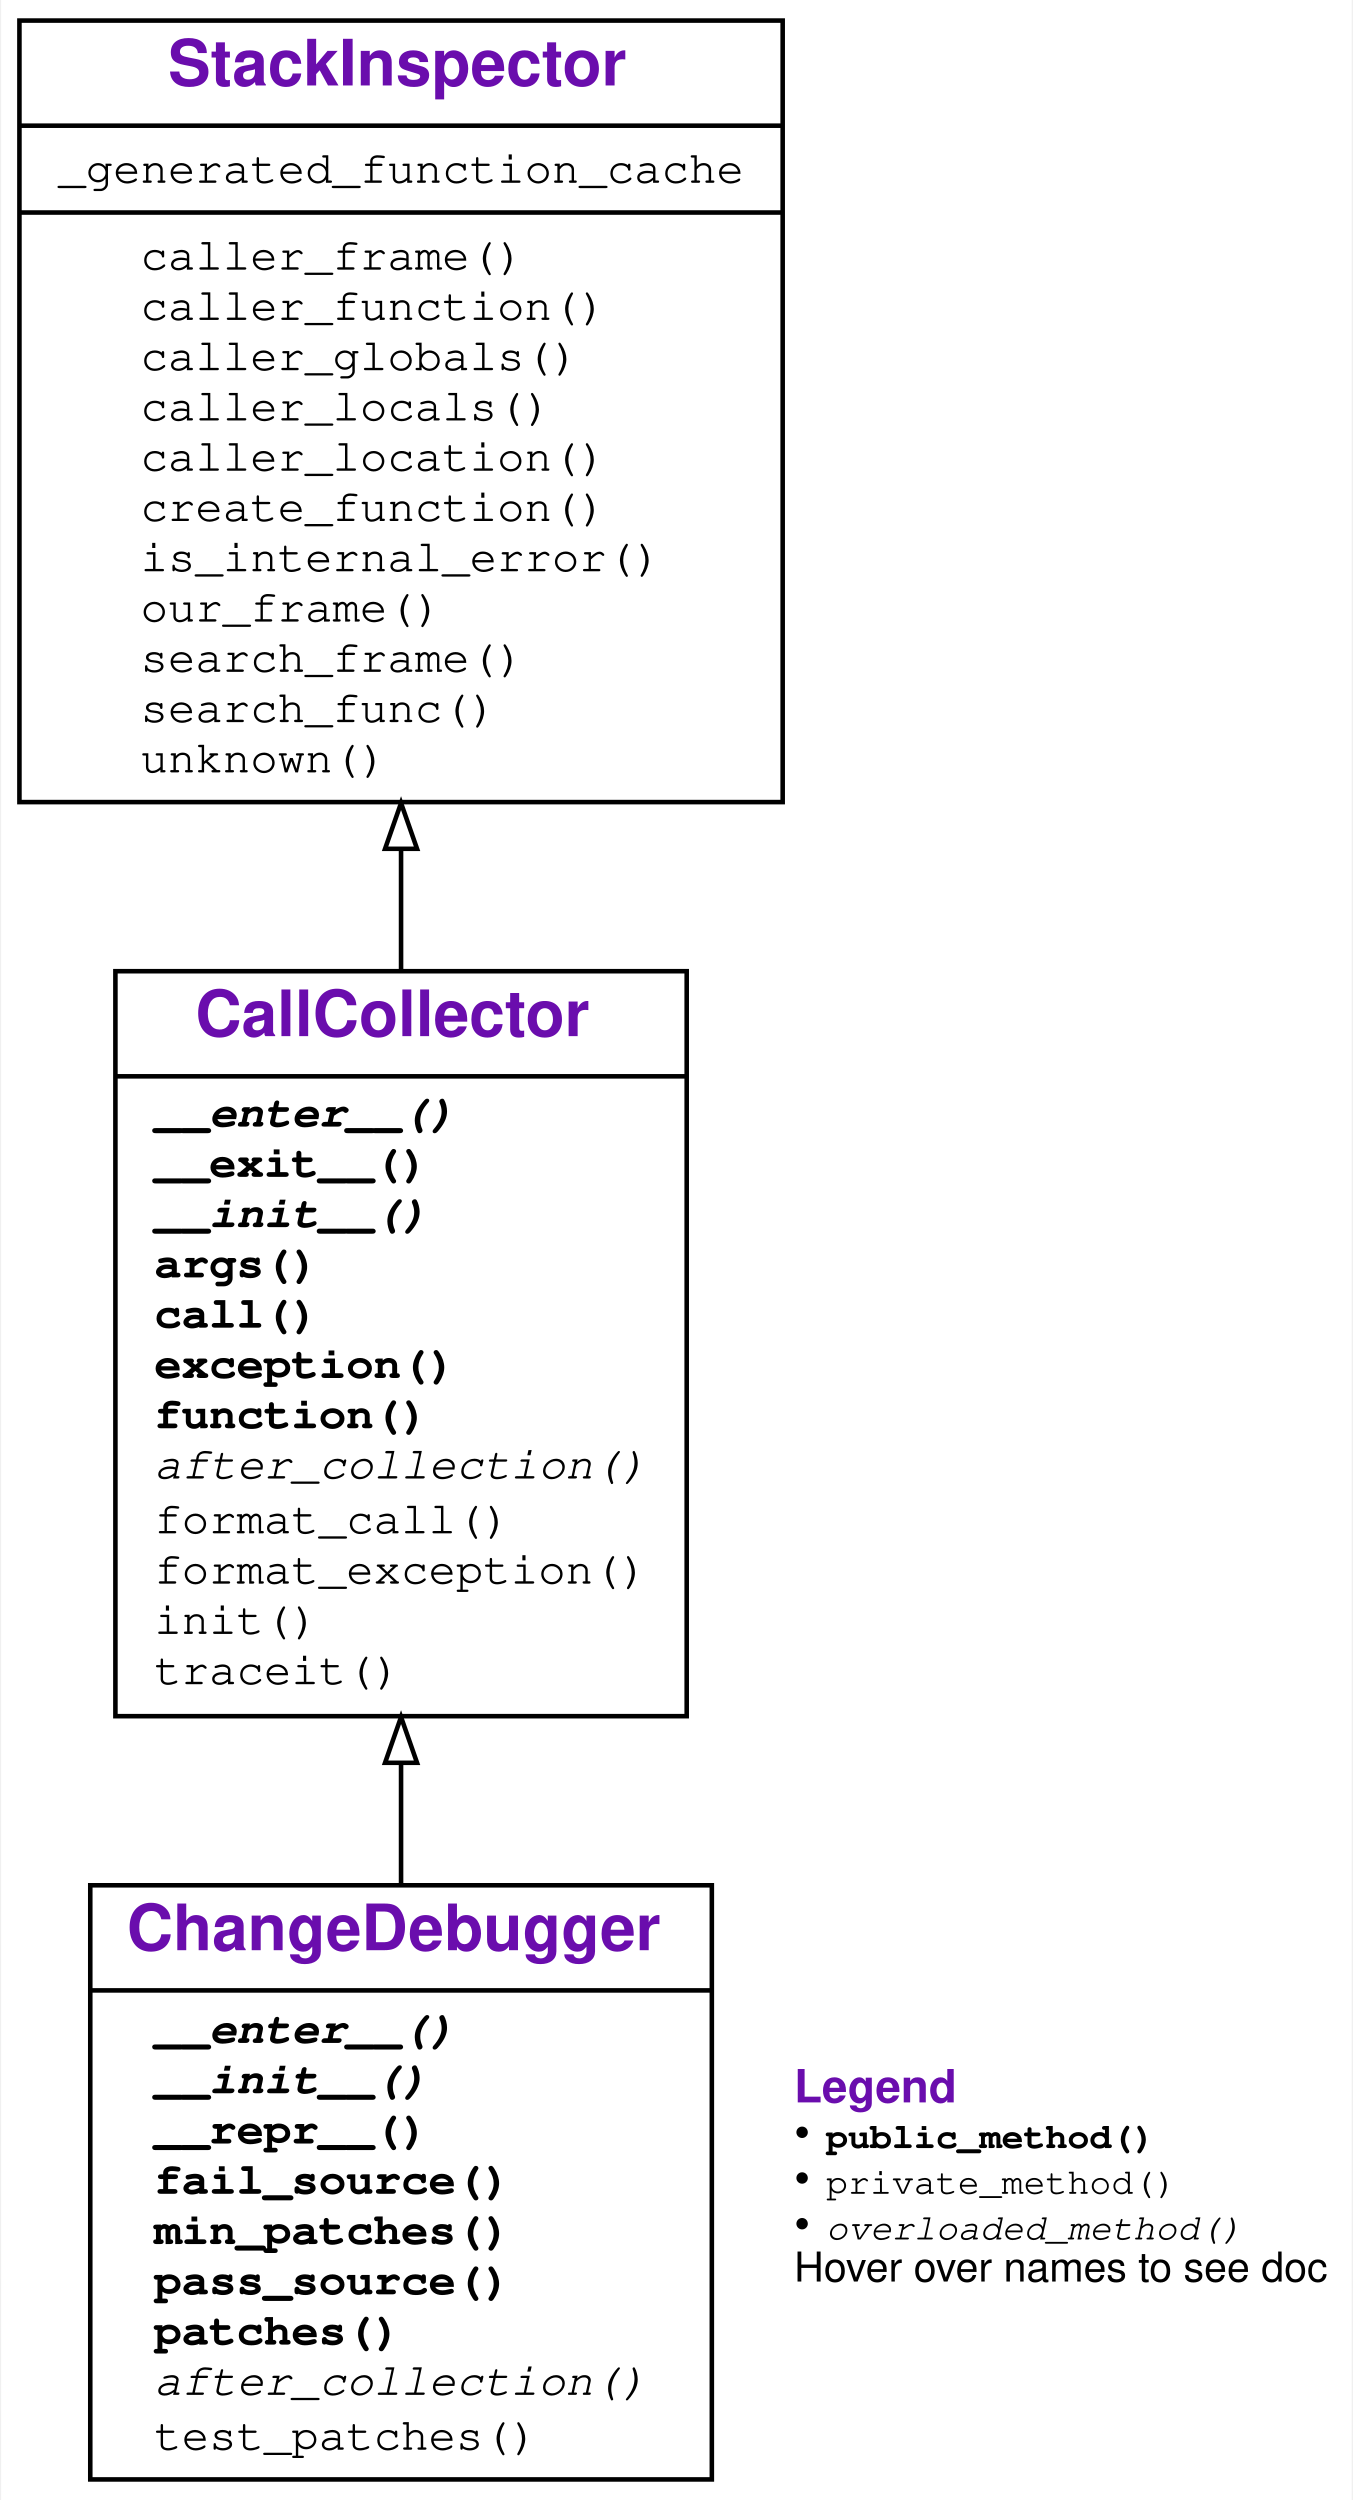
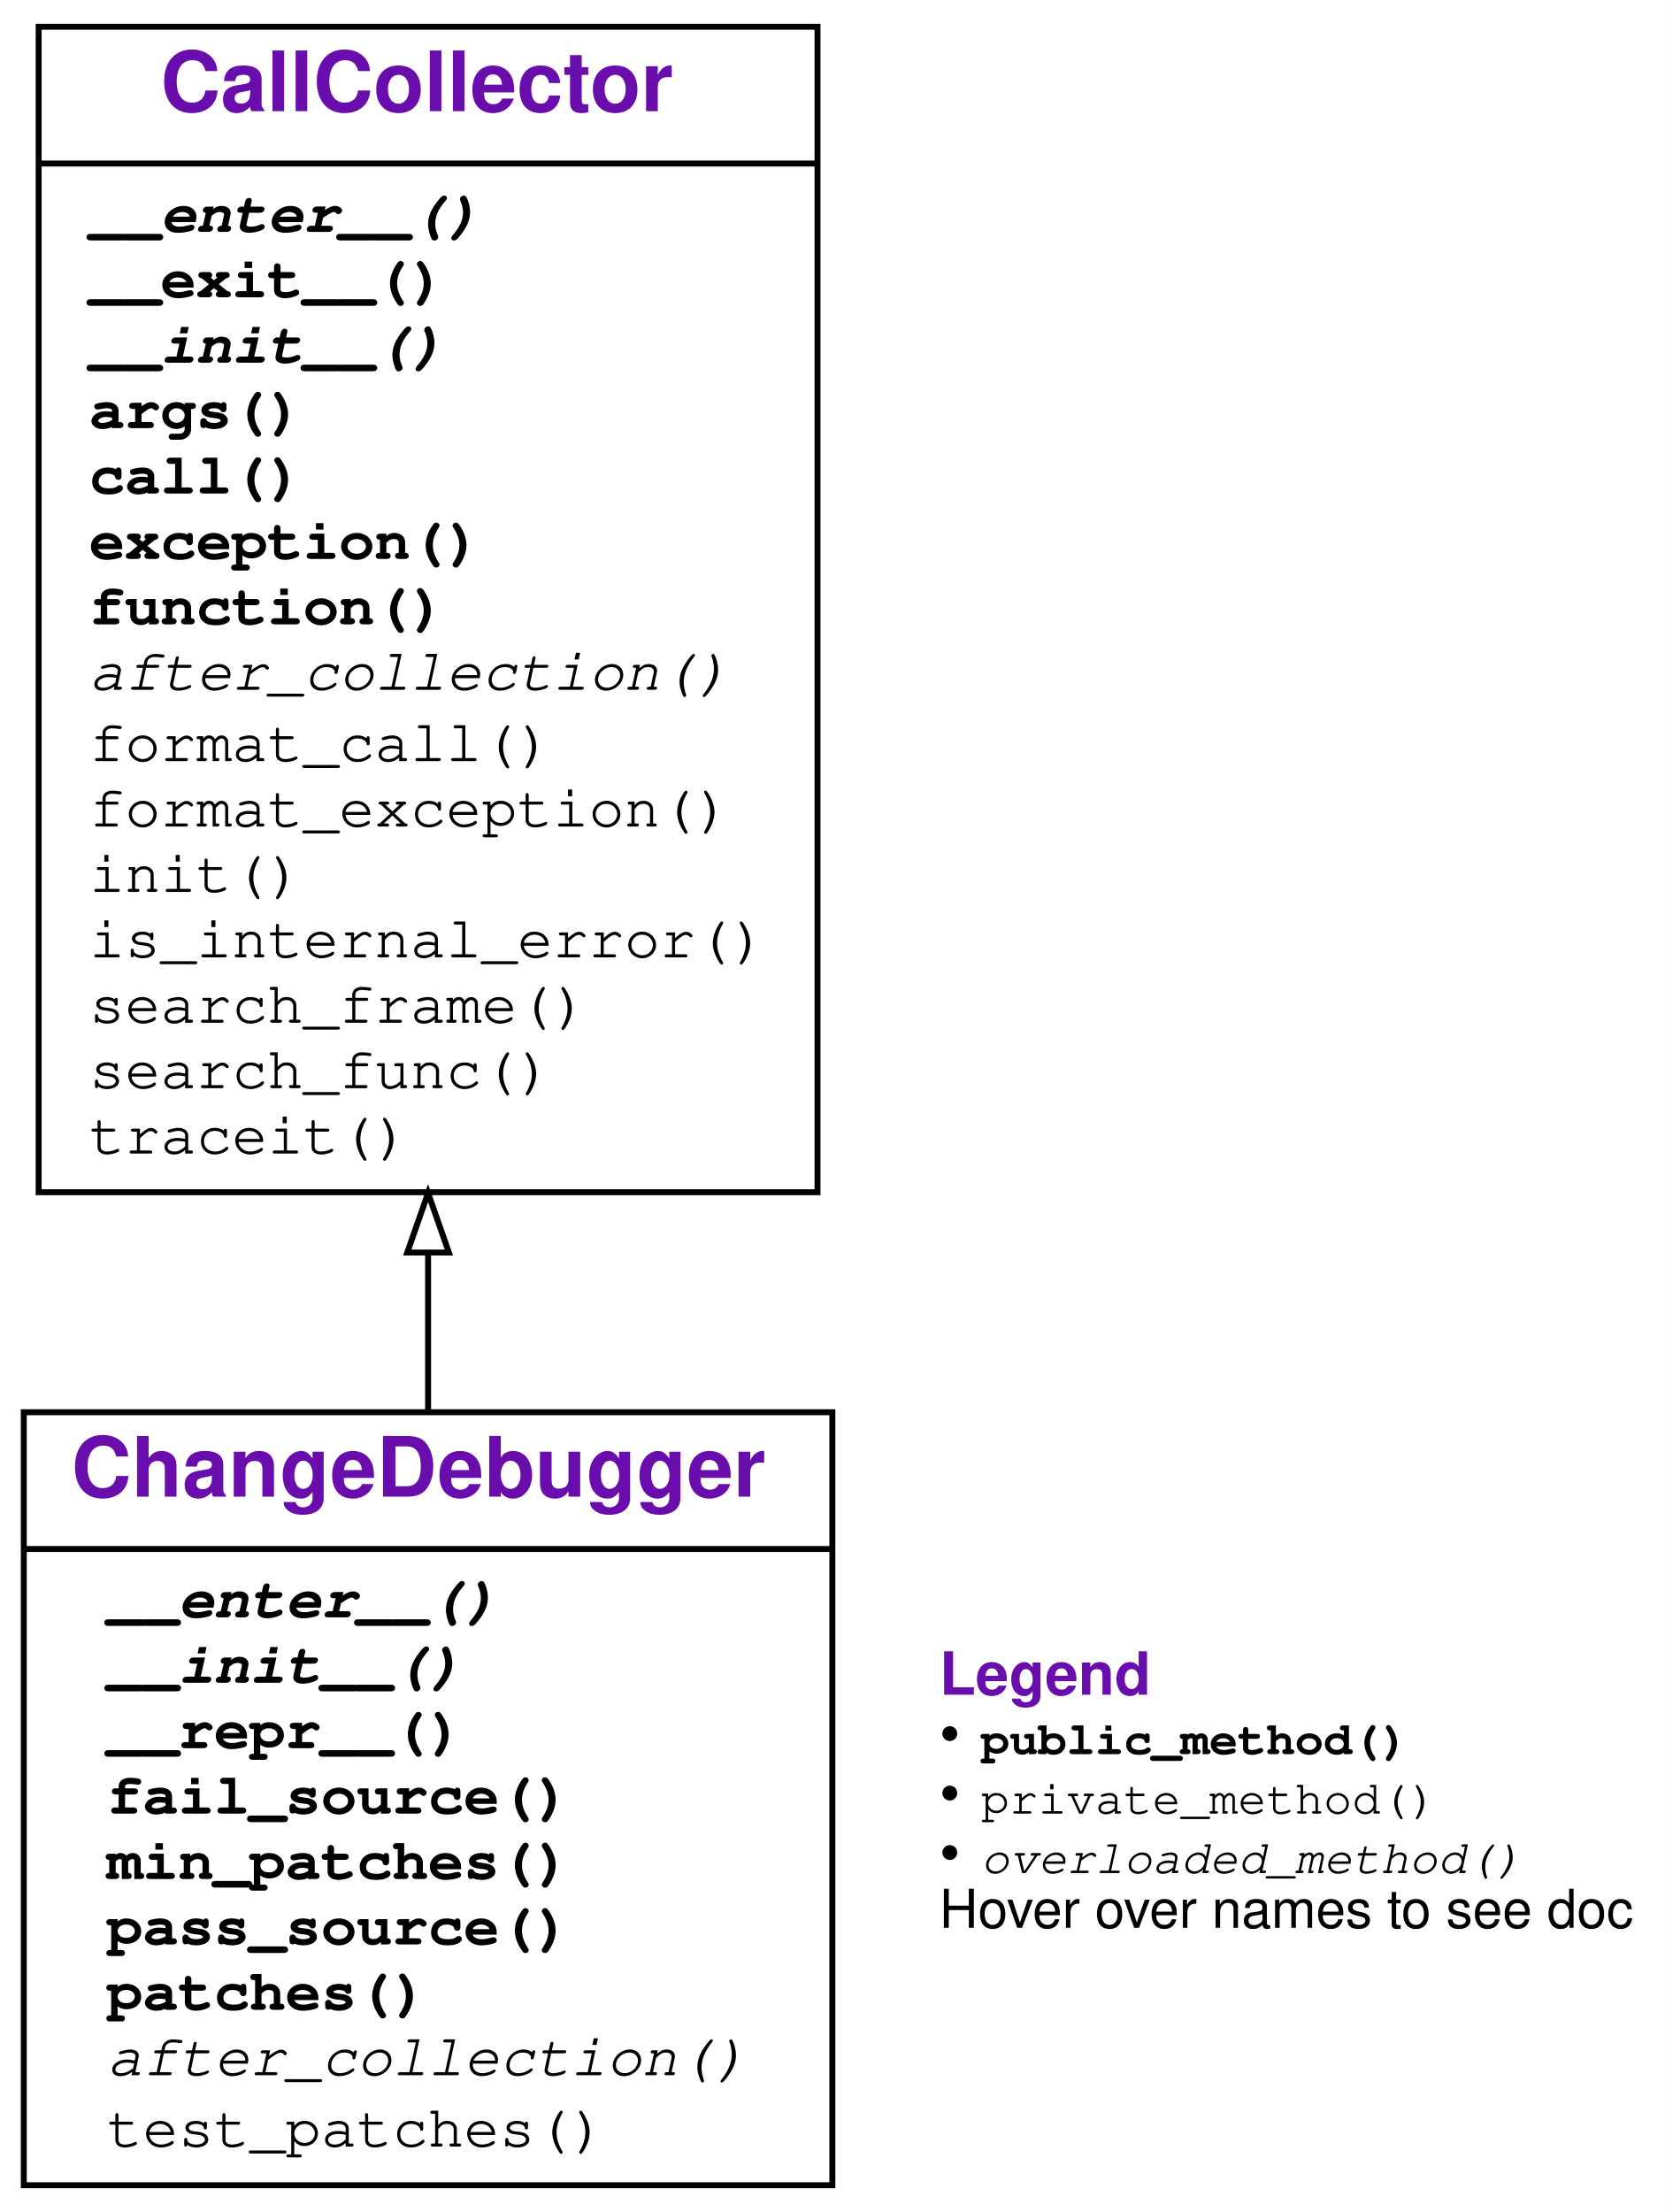
- <svg xmlns="http://www.w3.org/2000/svg" xmlns:xlink="http://www.w3.org/1999/xlink" width="296pt" height="547pt" viewBox="0.00 0.00 295.50 547.00">
-   <g id="graph0" class="graph" transform="scale(1 1) rotate(0) translate(4 543)">
+ <svg xmlns="http://www.w3.org/2000/svg" xmlns:xlink="http://www.w3.org/1999/xlink" width="280pt" height="372pt" viewBox="0.00 0.00 280.00 372.00">
+   <g id="graph0" class="graph" transform="scale(1 1) rotate(0) translate(4 368)">
    <g id="a_graph0">
      <a xlink:title="ChangeDebugger class hierarchy">
-         <polygon fill="#ffffff" stroke="transparent" points="-4,4 -4,-543 291.5,-543 291.5,4 -4,4" />
+         <polygon fill="#ffffff" stroke="transparent" points="-4,4 -4,-368 276,-368 276,4 -4,4" />
      </a>
    </g>
    <g id="node1" class="node">
      <g id="a_node1">
        <a xlink:href="#" xlink:title="class ChangeDebugger:&#10;Collect an exception-raising function call f().&#10;Use as `with CallCollector(): f()`">
-           <polygon fill="none" stroke="#000000" points="15.5,-.5 15.5,-130.5 151.5,-130.5 151.5,-.5 15.5,-.5" />
-           <text text-anchor="start" x="23.5" y="-116.3" font-family="Raleway, Helvetica, Arial, sans-serif" font-weight="bold" font-size="14.00" fill="#6a0dad">ChangeDebugger</text>
-           <polyline fill="none" stroke="#000000" points="15.5,-107.5 151.5,-107.5 " />
+           <polygon fill="none" stroke="#000000" points="0,-.5 0,-130.5 136,-130.5 136,-.5 0,-.5" />
+           <text text-anchor="start" x="8" y="-116.3" font-family="Raleway, Helvetica, Arial, sans-serif" font-weight="bold" font-size="14.00" fill="#6a0dad">ChangeDebugger</text>
+           <polyline fill="none" stroke="#000000" points="0,-107.5 136,-107.5 " />
          <g id="a_node1_0">
            <a xlink:href="#" xlink:title="ChangeDebugger">
              <g id="a_node1_1">
                <a xlink:href="#" xlink:title="__enter__(self) -&gt; Any:&#10;Called at begin of a `with` block. Checks if current source fails.">
-                   <text text-anchor="start" x="29.5" y="-96" font-family="'Fira Mono', 'Source Code Pro', 'Courier', monospace" font-weight="bold" font-style="italic" font-size="10.00" fill="#000000">__enter__()</text>
+                   <text text-anchor="start" x="14" y="-96" font-family="'Fira Mono', 'Source Code Pro', 'Courier', monospace" font-weight="bold" font-style="italic" font-size="10.00" fill="#000000">__enter__()</text>
                </a>
              </g>
              <g id="a_node1_2">
                <a xlink:href="#" xlink:title="__init__(self, pass_source:str, fail_source:str, **ddargs:Any) -&gt; None:&#10;Constructor. Takes a passing source file (`pass_source`)&#10;and a failing source file (`fail_source`).&#10;Additional arguments are passed to `DeltaDebugger` constructor.">
-                   <text text-anchor="start" x="29.5" y="-85" font-family="'Fira Mono', 'Source Code Pro', 'Courier', monospace" font-weight="bold" font-style="italic" font-size="10.00" fill="#000000">__init__()</text>
+                   <text text-anchor="start" x="14" y="-85" font-family="'Fira Mono', 'Source Code Pro', 'Courier', monospace" font-weight="bold" font-style="italic" font-size="10.00" fill="#000000">__init__()</text>
                </a>
              </g>
              <g id="a_node1_3">
                <a xlink:href="#" xlink:title="__repr__(self) -&gt; str:&#10;Return readable list of minimal patches">
-                   <text text-anchor="start" x="29.5" y="-74" font-family="'Fira Mono', 'Source Code Pro', 'Courier', monospace" font-weight="bold" font-size="10.00" fill="#000000">__repr__()</text>
+                   <text text-anchor="start" x="14" y="-74" font-family="'Fira Mono', 'Source Code Pro', 'Courier', monospace" font-weight="bold" font-size="10.00" fill="#000000">__repr__()</text>
                </a>
              </g>
              <g id="a_node1_4">
                <a xlink:href="#" xlink:title="fail_source(self) -&gt; str:&#10;Return the failing source file.">
-                   <text text-anchor="start" x="29.5" y="-63" font-family="'Fira Mono', 'Source Code Pro', 'Courier', monospace" font-weight="bold" font-size="10.00" fill="#000000">fail_source()</text>
+                   <text text-anchor="start" x="14" y="-63" font-family="'Fira Mono', 'Source Code Pro', 'Courier', monospace" font-weight="bold" font-size="10.00" fill="#000000">fail_source()</text>
                </a>
              </g>
              <g id="a_node1_5">
                <a xlink:href="#" xlink:title="min_patches(self) -&gt; Tuple[List[diff_match_patch.diff_match_patch.patch_obj], List[diff_match_patch.diff_match_patch.patch_obj], List[diff_match_patch.diff_match_patch.patch_obj]]:&#10;Compute a minimal set of patches.&#10;Returns a triple (`pass_patches`, `fail_patches`, `diff_patches`)&#10;where `diff_patches` is the minimal difference between&#10;the set `pass_patches` (which, when applied, make the test pass) and&#10;the set `fail_patches` (which, when applied, make the test fail).">
-                   <text text-anchor="start" x="29.5" y="-52" font-family="'Fira Mono', 'Source Code Pro', 'Courier', monospace" font-weight="bold" font-size="10.00" fill="#000000">min_patches()</text>
+                   <text text-anchor="start" x="14" y="-52" font-family="'Fira Mono', 'Source Code Pro', 'Courier', monospace" font-weight="bold" font-size="10.00" fill="#000000">min_patches()</text>
                </a>
              </g>
              <g id="a_node1_6">
                <a xlink:href="#" xlink:title="pass_source(self) -&gt; str:&#10;Return the passing source file.">
-                   <text text-anchor="start" x="29.5" y="-41" font-family="'Fira Mono', 'Source Code Pro', 'Courier', monospace" font-weight="bold" font-size="10.00" fill="#000000">pass_source()</text>
+                   <text text-anchor="start" x="14" y="-41" font-family="'Fira Mono', 'Source Code Pro', 'Courier', monospace" font-weight="bold" font-size="10.00" fill="#000000">pass_source()</text>
                </a>
              </g>
              <g id="a_node1_7">
                <a xlink:href="#" xlink:title="patches(self) -&gt; List[diff_match_patch.diff_match_patch.patch_obj]:&#10;Return the diff between passing and failing source files.">
-                   <text text-anchor="start" x="29.5" y="-30" font-family="'Fira Mono', 'Source Code Pro', 'Courier', monospace" font-weight="bold" font-size="10.00" fill="#000000">patches()</text>
+                   <text text-anchor="start" x="14" y="-30" font-family="'Fira Mono', 'Source Code Pro', 'Courier', monospace" font-weight="bold" font-size="10.00" fill="#000000">patches()</text>
                </a>
              </g>
              <g id="a_node1_8">
                <a xlink:href="#" xlink:title="after_collection(self) -&gt; None:&#10;Diagnostics.">
-                   <text text-anchor="start" x="29.5" y="-19" font-family="'Fira Mono', 'Source Code Pro', 'Courier', monospace" font-style="italic" font-size="10.00" fill="#000000">after_collection()</text>
+                   <text text-anchor="start" x="14" y="-19" font-family="'Fira Mono', 'Source Code Pro', 'Courier', monospace" font-style="italic" font-size="10.00" fill="#000000">after_collection()</text>
                </a>
              </g>
              <g id="a_node1_9">
                <a xlink:href="#" xlink:title="test_patches(self, patches:List[diff_match_patch.diff_match_patch.patch_obj]) -&gt; None">
-                   <text text-anchor="start" x="29.5" y="-7" font-family="'Fira Mono', 'Source Code Pro', 'Courier', monospace" font-size="10.00" fill="#000000">test_patches()</text>
+                   <text text-anchor="start" x="14" y="-7" font-family="'Fira Mono', 'Source Code Pro', 'Courier', monospace" font-size="10.00" fill="#000000">test_patches()</text>
                </a>
              </g>
            </a>
          </g>
        </a>
      </g>
    </g>
    <g id="node2" class="node">
      <g id="a_node2">
        <a xlink:href="DeltaDebugger.ipynb" xlink:title="class CallCollector:&#10;Collect an exception-raising function call f().&#10;Use as `with CallCollector(): f()`">
-           <polygon fill="none" stroke="#000000" points="21,-167.5 21,-330.5 146,-330.5 146,-167.5 21,-167.5" />
-           <text text-anchor="start" x="38.5" y="-316.3" font-family="Raleway, Helvetica, Arial, sans-serif" font-weight="bold" font-size="14.00" fill="#6a0dad">CallCollector</text>
-           <polyline fill="none" stroke="#000000" points="21,-307.5 146,-307.5 " />
+           <polygon fill="none" stroke="#000000" points="2.5,-167.5 2.5,-363.5 133.5,-363.5 133.5,-167.5 2.5,-167.5" />
+           <text text-anchor="start" x="23" y="-349.3" font-family="Raleway, Helvetica, Arial, sans-serif" font-weight="bold" font-size="14.00" fill="#6a0dad">CallCollector</text>
+           <polyline fill="none" stroke="#000000" points="2.5,-340.5 133.5,-340.5 " />
          <g id="a_node2_10">
            <a xlink:href="#" xlink:title="CallCollector">
              <g id="a_node2_11">
                <a xlink:href="DeltaDebugger.ipynb" xlink:title="__enter__(self) -&gt; Any:&#10;Called at begin of `with` block. Turn tracing on.">
-                   <text text-anchor="start" x="29.5" y="-296.5" font-family="'Fira Mono', 'Source Code Pro', 'Courier', monospace" font-weight="bold" font-style="italic" font-size="10.00" fill="#000000">__enter__()</text>
+                   <text text-anchor="start" x="11" y="-329" font-family="'Fira Mono', 'Source Code Pro', 'Courier', monospace" font-weight="bold" font-style="italic" font-size="10.00" fill="#000000">__enter__()</text>
                </a>
              </g>
              <g id="a_node2_12">
                <a xlink:href="DeltaDebugger.ipynb" xlink:title="__exit__(self, exc_tp:Type, exc_value:BaseException, exc_traceback:traceback) -&gt; Union[bool, NoneType]:&#10;Called at end of `with` block. Turn tracing off.">
-                   <text text-anchor="start" x="29.5" y="-285.5" font-family="'Fira Mono', 'Source Code Pro', 'Courier', monospace" font-weight="bold" font-size="10.00" fill="#000000">__exit__()</text>
+                   <text text-anchor="start" x="11" y="-318" font-family="'Fira Mono', 'Source Code Pro', 'Courier', monospace" font-weight="bold" font-size="10.00" fill="#000000">__exit__()</text>
                </a>
              </g>
              <g id="a_node2_13">
                <a xlink:href="DeltaDebugger.ipynb" xlink:title="__init__(self) -&gt; None:&#10;Initialize collector">
-                   <text text-anchor="start" x="29.5" y="-274.5" font-family="'Fira Mono', 'Source Code Pro', 'Courier', monospace" font-weight="bold" font-style="italic" font-size="10.00" fill="#000000">__init__()</text>
+                   <text text-anchor="start" x="11" y="-307" font-family="'Fira Mono', 'Source Code Pro', 'Courier', monospace" font-weight="bold" font-style="italic" font-size="10.00" fill="#000000">__init__()</text>
                </a>
              </g>
              <g id="a_node2_14">
                <a xlink:href="DeltaDebugger.ipynb" xlink:title="args(self) -&gt; Dict[str, Any]:&#10;Return the dictionary of collected arguments.">
-                   <text text-anchor="start" x="29.5" y="-263.5" font-family="'Fira Mono', 'Source Code Pro', 'Courier', monospace" font-weight="bold" font-size="10.00" fill="#000000">args()</text>
+                   <text text-anchor="start" x="11" y="-296" font-family="'Fira Mono', 'Source Code Pro', 'Courier', monospace" font-weight="bold" font-size="10.00" fill="#000000">args()</text>
                </a>
              </g>
              <g id="a_node2_15">
                <a xlink:href="DeltaDebugger.ipynb" xlink:title="call(self, new_args:Union[Dict[str, Any], NoneType]=None) -&gt; Any:&#10;Call collected function. If `new_args` is given,&#10;override arguments from its {var: value} entries.">
-                   <text text-anchor="start" x="29.5" y="-252.5" font-family="'Fira Mono', 'Source Code Pro', 'Courier', monospace" font-weight="bold" font-size="10.00" fill="#000000">call()</text>
+                   <text text-anchor="start" x="11" y="-285" font-family="'Fira Mono', 'Source Code Pro', 'Courier', monospace" font-weight="bold" font-size="10.00" fill="#000000">call()</text>
                </a>
              </g>
              <g id="a_node2_16">
                <a xlink:href="DeltaDebugger.ipynb" xlink:title="exception(self) -&gt; Union[BaseException, NoneType]:&#10;Return the exception produced, or `None` if none.">
-                   <text text-anchor="start" x="29.5" y="-241.5" font-family="'Fira Mono', 'Source Code Pro', 'Courier', monospace" font-weight="bold" font-size="10.00" fill="#000000">exception()</text>
+                   <text text-anchor="start" x="11" y="-274" font-family="'Fira Mono', 'Source Code Pro', 'Courier', monospace" font-weight="bold" font-size="10.00" fill="#000000">exception()</text>
                </a>
              </g>
              <g id="a_node2_17">
                <a xlink:href="DeltaDebugger.ipynb" xlink:title="function(self) -&gt; Callable:&#10;Return the function called.">
-                   <text text-anchor="start" x="29.5" y="-230.5" font-family="'Fira Mono', 'Source Code Pro', 'Courier', monospace" font-weight="bold" font-size="10.00" fill="#000000">function()</text>
+                   <text text-anchor="start" x="11" y="-263" font-family="'Fira Mono', 'Source Code Pro', 'Courier', monospace" font-weight="bold" font-size="10.00" fill="#000000">function()</text>
                </a>
              </g>
              <g id="a_node2_18">
                <a xlink:href="DeltaDebugger.ipynb" xlink:title="after_collection(self) -&gt; None:&#10;Called after collection. To be defined in subclasses.">
-                   <text text-anchor="start" x="29.5" y="-219.5" font-family="'Fira Mono', 'Source Code Pro', 'Courier', monospace" font-style="italic" font-size="10.00" fill="#000000">after_collection()</text>
+                   <text text-anchor="start" x="11" y="-252" font-family="'Fira Mono', 'Source Code Pro', 'Courier', monospace" font-style="italic" font-size="10.00" fill="#000000">after_collection()</text>
                </a>
              </g>
              <g id="a_node2_19">
                <a xlink:href="DeltaDebugger.ipynb" xlink:title="format_call(self, args:Union[Dict[str, Any], NoneType]=None) -&gt; str:&#10;Return a string representing a call of the function with given args.">
-                   <text text-anchor="start" x="29.5" y="-207.5" font-family="'Fira Mono', 'Source Code Pro', 'Courier', monospace" font-size="10.00" fill="#000000">format_call()</text>
+                   <text text-anchor="start" x="11" y="-240" font-family="'Fira Mono', 'Source Code Pro', 'Courier', monospace" font-size="10.00" fill="#000000">format_call()</text>
                </a>
              </g>
              <g id="a_node2_20">
                <a xlink:href="DeltaDebugger.ipynb" xlink:title="format_exception(self, exc:Union[BaseException, NoneType]=None) -&gt; str:&#10;Return a string representing the given exception.">
-                   <text text-anchor="start" x="29.5" y="-196.5" font-family="'Fira Mono', 'Source Code Pro', 'Courier', monospace" font-size="10.00" fill="#000000">format_exception()</text>
+                   <text text-anchor="start" x="11" y="-229" font-family="'Fira Mono', 'Source Code Pro', 'Courier', monospace" font-size="10.00" fill="#000000">format_exception()</text>
                </a>
              </g>
              <g id="a_node2_21">
                <a xlink:href="DeltaDebugger.ipynb" xlink:title="init(self) -&gt; None:&#10;Reset for new collection.">
-                   <text text-anchor="start" x="29.5" y="-185.5" font-family="'Fira Mono', 'Source Code Pro', 'Courier', monospace" font-size="10.00" fill="#000000">init()</text>
+                   <text text-anchor="start" x="11" y="-218" font-family="'Fira Mono', 'Source Code Pro', 'Courier', monospace" font-size="10.00" fill="#000000">init()</text>
                </a>
              </g>
              <g id="a_node2_22">
+                 <a xlink:href="DeltaDebugger.ipynb" xlink:title="is_internal_error(self, exc_tp:Type, exc_value:BaseException, exc_traceback:traceback) -&gt; bool:&#10;Return True if exception was raised from `CallCollector` or a subclass.">
+                   <text text-anchor="start" x="11" y="-207" font-family="'Fira Mono', 'Source Code Pro', 'Courier', monospace" font-size="10.00" fill="#000000">is_internal_error()</text>
+                 </a>
+               </g>
+               <g id="a_node2_23">
+                 <a xlink:href="DeltaDebugger.ipynb" xlink:title="search_frame(self, name:str, frame:Union[frame, NoneType]) -&gt; Tuple[Union[frame, NoneType], Union[Callable, NoneType]]:&#10;Return a pair (`frame`, `item`)&#10;in which the function `name` is defined as `item`.">
+                   <text text-anchor="start" x="11" y="-196" font-family="'Fira Mono', 'Source Code Pro', 'Courier', monospace" font-size="10.00" fill="#000000">search_frame()</text>
+                 </a>
+               </g>
+               <g id="a_node2_24">
+                 <a xlink:href="DeltaDebugger.ipynb" xlink:title="search_func(self, name:str, frame:Union[frame, NoneType]) -&gt; Union[Callable, NoneType]:&#10;Search in callers for a definition of the function `name`">
+                   <text text-anchor="start" x="11" y="-185" font-family="'Fira Mono', 'Source Code Pro', 'Courier', monospace" font-size="10.00" fill="#000000">search_func()</text>
+                 </a>
+               </g>
+               <g id="a_node2_25">
                <a xlink:href="DeltaDebugger.ipynb" xlink:title="traceit(self, frame:frame, event:str, arg:Any) -&gt; None:&#10;Tracing function. Collect first call, then turn tracing off.">
-                   <text text-anchor="start" x="29.5" y="-174.5" font-family="'Fira Mono', 'Source Code Pro', 'Courier', monospace" font-size="10.00" fill="#000000">traceit()</text>
+                   <text text-anchor="start" x="11" y="-174" font-family="'Fira Mono', 'Source Code Pro', 'Courier', monospace" font-size="10.00" fill="#000000">traceit()</text>
                </a>
              </g>
            </a>
          </g>
        </a>
      </g>
    </g>
    <g id="edge1" class="edge">
-       <path fill="none" stroke="#000000" d="M83.5,-130.712C83.5,-139.319 83.5,-148.268 83.5,-157.216" />
-       <polygon fill="none" stroke="#000000" points="80,-157.302 83.5,-167.302 87,-157.302 80,-157.302" />
+       <path fill="none" stroke="#000000" d="M68,-130.711C68,-139.241 68,-148.158 68,-157.165" />
+       <polygon fill="none" stroke="#000000" points="64.5,-157.358 68,-167.358 71.5,-157.358 64.5,-157.358" />
    </g>
    <g id="node3" class="node">
-       <g id="a_node3">
-         <a xlink:href="StackInspector.ipynb" xlink:title="class StackInspector:&#10;Provide functions to inspect the stack">
-           <polygon fill="none" stroke="#000000" points="0,-367.5 0,-538.5 167,-538.5 167,-367.5 0,-367.5" />
-           <text text-anchor="start" x="32.5" y="-524.3" font-family="Raleway, Helvetica, Arial, sans-serif" font-weight="bold" font-size="14.00" fill="#6a0dad">StackInspector</text>
-           <polyline fill="none" stroke="#000000" points="0,-515.5 167,-515.5 " />
-           <g id="a_node3_23">
-             <a xlink:href="#" xlink:title="StackInspector">
-               <g id="a_node3_24">
-                 <a xlink:href="StackInspector.ipynb" xlink:title="_generated_function_cache = {('test_patches', 2): &lt;function test_patches at 0x7fd1ea82dbf8&gt;}">
-                   <text text-anchor="start" x="8.5" y="-503" font-family="'Fira Mono', 'Source Code Pro', 'Courier', monospace" font-size="10.00" fill="#000000">_generated_function_cache</text>
-                 </a>
-               </g>
-             </a>
-           </g>
-           <polyline fill="none" stroke="#000000" points="0,-496.5 167,-496.5 " />
-           <g id="a_node3_25">
-             <a xlink:href="#" xlink:title="StackInspector">
-               <g id="a_node3_26">
-                 <a xlink:href="StackInspector.ipynb" xlink:title="caller_frame(self) -&gt; frame:&#10;Return the frame of the caller.">
-                   <text text-anchor="start" x="26.5" y="-484" font-family="'Fira Mono', 'Source Code Pro', 'Courier', monospace" font-size="10.00" fill="#000000">caller_frame()</text>
-                 </a>
-               </g>
-               <g id="a_node3_27">
-                 <a xlink:href="StackInspector.ipynb" xlink:title="caller_function(self) -&gt; Callable:&#10;Return the calling function">
-                   <text text-anchor="start" x="26.5" y="-473" font-family="'Fira Mono', 'Source Code Pro', 'Courier', monospace" font-size="10.00" fill="#000000">caller_function()</text>
-                 </a>
-               </g>
-               <g id="a_node3_28">
-                 <a xlink:href="StackInspector.ipynb" xlink:title="caller_globals(self) -&gt; Dict[str, Any]:&#10;Return the globals() environment of the caller.">
-                   <text text-anchor="start" x="26.5" y="-462" font-family="'Fira Mono', 'Source Code Pro', 'Courier', monospace" font-size="10.00" fill="#000000">caller_globals()</text>
-                 </a>
-               </g>
-               <g id="a_node3_29">
-                 <a xlink:href="StackInspector.ipynb" xlink:title="caller_locals(self) -&gt; Dict[str, Any]:&#10;Return the locals() environment of the caller.">
-                   <text text-anchor="start" x="26.5" y="-451" font-family="'Fira Mono', 'Source Code Pro', 'Courier', monospace" font-size="10.00" fill="#000000">caller_locals()</text>
-                 </a>
-               </g>
-               <g id="a_node3_30">
-                 <a xlink:href="StackInspector.ipynb" xlink:title="caller_location(self) -&gt; Tuple[Callable, int]:&#10;Return the location (func, lineno) of the caller.">
-                   <text text-anchor="start" x="26.5" y="-440" font-family="'Fira Mono', 'Source Code Pro', 'Courier', monospace" font-size="10.00" fill="#000000">caller_location()</text>
-                 </a>
-               </g>
-               <g id="a_node3_31">
-                 <a xlink:href="StackInspector.ipynb" xlink:title="create_function(self, frame:frame) -&gt; Callable:&#10;Create function for given frame">
-                   <text text-anchor="start" x="26.5" y="-429" font-family="'Fira Mono', 'Source Code Pro', 'Courier', monospace" font-size="10.00" fill="#000000">create_function()</text>
-                 </a>
-               </g>
-               <g id="a_node3_32">
-                 <a xlink:href="StackInspector.ipynb" xlink:title="is_internal_error(self, exc_tp:Type, exc_value:BaseException, exc_traceback:traceback) -&gt; bool:&#10;Return True if exception was raised from `StackInspector` or a subclass.">
-                   <text text-anchor="start" x="26.5" y="-418" font-family="'Fira Mono', 'Source Code Pro', 'Courier', monospace" font-size="10.00" fill="#000000">is_internal_error()</text>
-                 </a>
-               </g>
-               <g id="a_node3_33">
-                 <a xlink:href="StackInspector.ipynb" xlink:title="our_frame(self, frame:frame) -&gt; bool:&#10;Return true if `frame` is in the current (inspecting) class.">
-                   <text text-anchor="start" x="26.5" y="-407" font-family="'Fira Mono', 'Source Code Pro', 'Courier', monospace" font-size="10.00" fill="#000000">our_frame()</text>
-                 </a>
-               </g>
-               <g id="a_node3_34">
-                 <a xlink:href="StackInspector.ipynb" xlink:title="search_frame(self, name:str, frame:Union[frame, NoneType]=None) -&gt; Tuple[Union[frame, NoneType], Union[Callable, NoneType]]:&#10;Return a pair (`frame`, `item`)&#10;in which the function `name` is defined as `item`.">
-                   <text text-anchor="start" x="26.5" y="-396" font-family="'Fira Mono', 'Source Code Pro', 'Courier', monospace" font-size="10.00" fill="#000000">search_frame()</text>
-                 </a>
-               </g>
-               <g id="a_node3_35">
-                 <a xlink:href="StackInspector.ipynb" xlink:title="search_func(self, name:str, frame:Union[frame, NoneType]=None) -&gt; Union[Callable, NoneType]:&#10;Search in callers for a definition of the function `name`">
-                   <text text-anchor="start" x="26.5" y="-385" font-family="'Fira Mono', 'Source Code Pro', 'Courier', monospace" font-size="10.00" fill="#000000">search_func()</text>
-                 </a>
-               </g>
-               <g id="a_node3_36">
-                 <a xlink:href="StackInspector.ipynb" xlink:title="unknown(self) -&gt; None">
-                   <text text-anchor="start" x="26.5" y="-374" font-family="'Fira Mono', 'Source Code Pro', 'Courier', monospace" font-size="10.00" fill="#000000">unknown()</text>
-                 </a>
-               </g>
-             </a>
-           </g>
-         </a>
-       </g>
-     </g>
-     <g id="edge2" class="edge">
-       <path fill="none" stroke="#000000" d="M83.5,-330.506C83.5,-339.295 83.5,-348.296 83.5,-357.233" />
-       <polygon fill="none" stroke="#000000" points="80,-357.281 83.5,-367.281 87,-357.281 80,-357.281" />
-     </g>
-     <g id="node4" class="node">
-       <text text-anchor="start" x="169.5" y="-83" font-family="Raleway, Helvetica, Arial, sans-serif" font-weight="bold" font-size="10.00" fill="#6a0dad">Legend</text>
-       <text text-anchor="start" x="169.5" y="-73" font-family="Raleway, Helvetica, Arial, sans-serif" font-size="10.00" fill="#000000">• </text>
-       <text text-anchor="start" x="176.5" y="-73" font-family="'Fira Mono', 'Source Code Pro', 'Courier', monospace" font-weight="bold" font-size="8.00" fill="#000000">public_method()</text>
-       <text text-anchor="start" x="169.5" y="-63" font-family="Raleway, Helvetica, Arial, sans-serif" font-size="10.00" fill="#000000">• </text>
-       <text text-anchor="start" x="176.5" y="-63" font-family="'Fira Mono', 'Source Code Pro', 'Courier', monospace" font-size="8.00" fill="#000000">private_method()</text>
-       <text text-anchor="start" x="169.5" y="-53" font-family="Raleway, Helvetica, Arial, sans-serif" font-size="10.00" fill="#000000">• </text>
-       <text text-anchor="start" x="176.5" y="-53" font-family="'Fira Mono', 'Source Code Pro', 'Courier', monospace" font-style="italic" font-size="8.00" fill="#000000">overloaded_method()</text>
-       <text text-anchor="start" x="169.5" y="-43.8" font-family="Helvetica,sans-Serif" font-size="9.00" fill="#000000">Hover over names to see doc</text>
+       <text text-anchor="start" x="154" y="-83" font-family="Raleway, Helvetica, Arial, sans-serif" font-weight="bold" font-size="10.00" fill="#6a0dad">Legend</text>
+       <text text-anchor="start" x="154" y="-73" font-family="Raleway, Helvetica, Arial, sans-serif" font-size="10.00" fill="#000000">• </text>
+       <text text-anchor="start" x="161" y="-73" font-family="'Fira Mono', 'Source Code Pro', 'Courier', monospace" font-weight="bold" font-size="8.00" fill="#000000">public_method()</text>
+       <text text-anchor="start" x="154" y="-63" font-family="Raleway, Helvetica, Arial, sans-serif" font-size="10.00" fill="#000000">• </text>
+       <text text-anchor="start" x="161" y="-63" font-family="'Fira Mono', 'Source Code Pro', 'Courier', monospace" font-size="8.00" fill="#000000">private_method()</text>
+       <text text-anchor="start" x="154" y="-53" font-family="Raleway, Helvetica, Arial, sans-serif" font-size="10.00" fill="#000000">• </text>
+       <text text-anchor="start" x="161" y="-53" font-family="'Fira Mono', 'Source Code Pro', 'Courier', monospace" font-style="italic" font-size="8.00" fill="#000000">overloaded_method()</text>
+       <text text-anchor="start" x="154" y="-43.8" font-family="Helvetica,sans-Serif" font-size="9.00" fill="#000000">Hover over names to see doc</text>
    </g>
  </g>
</svg>
